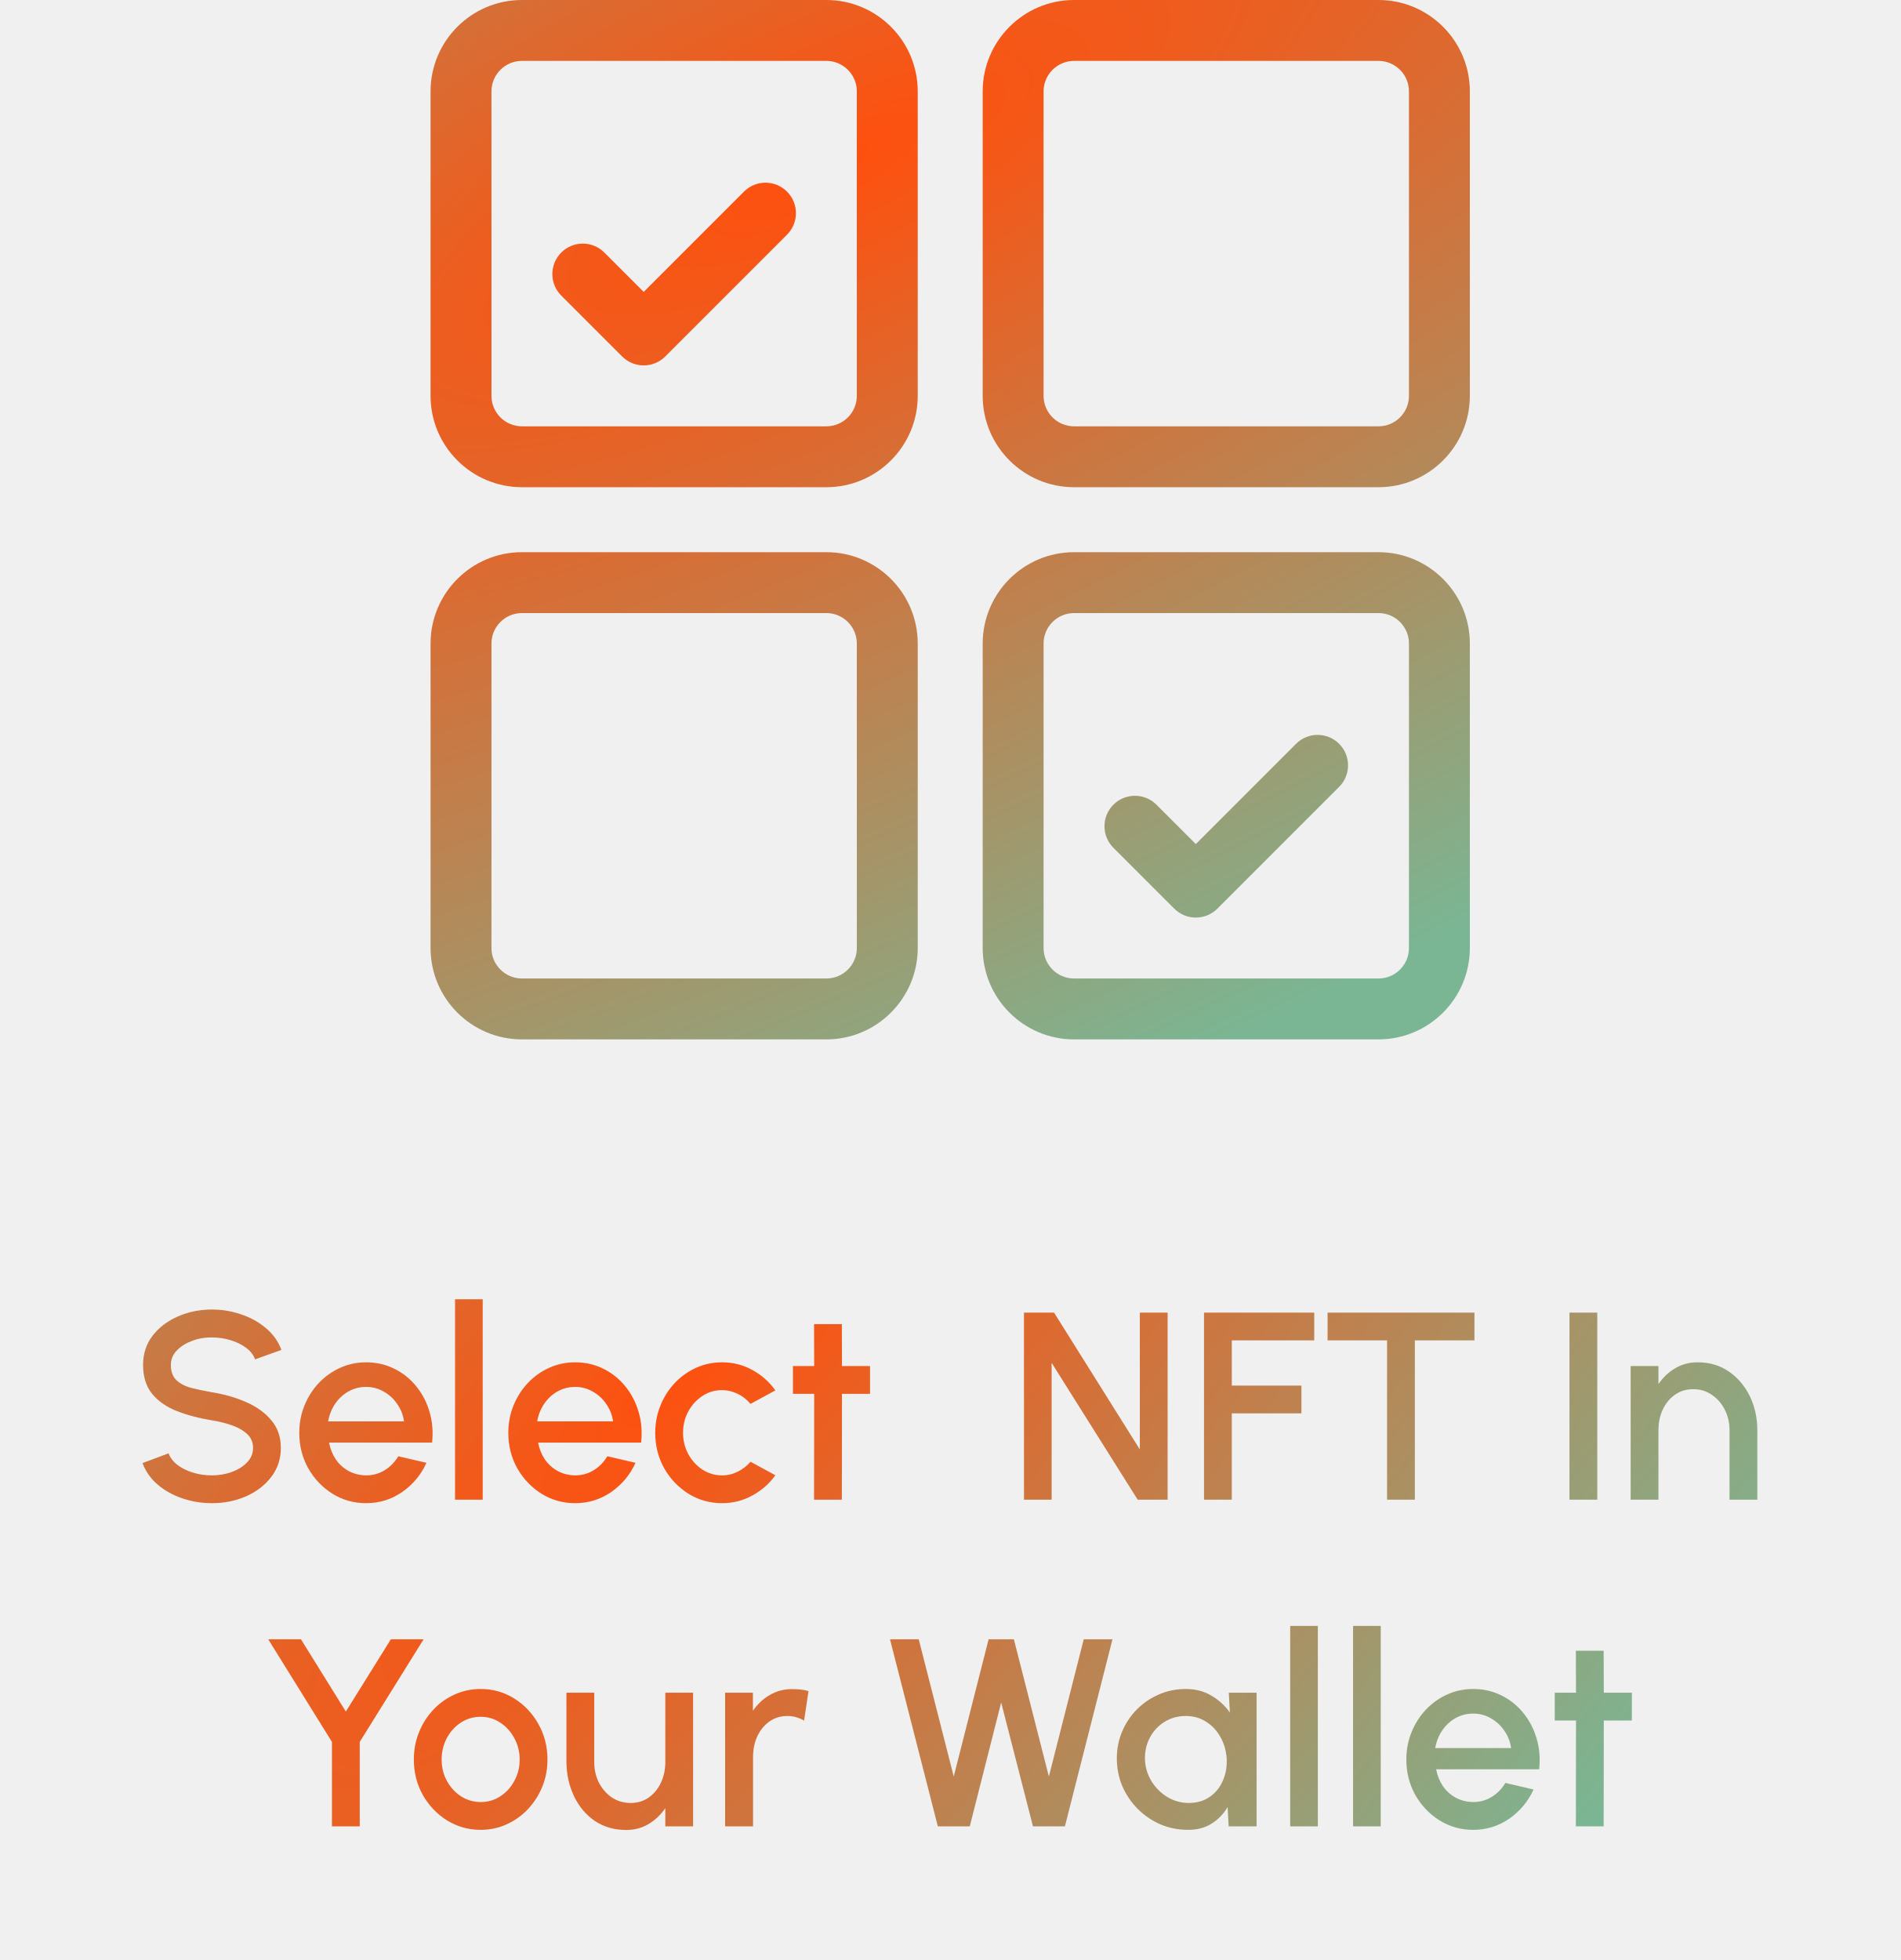
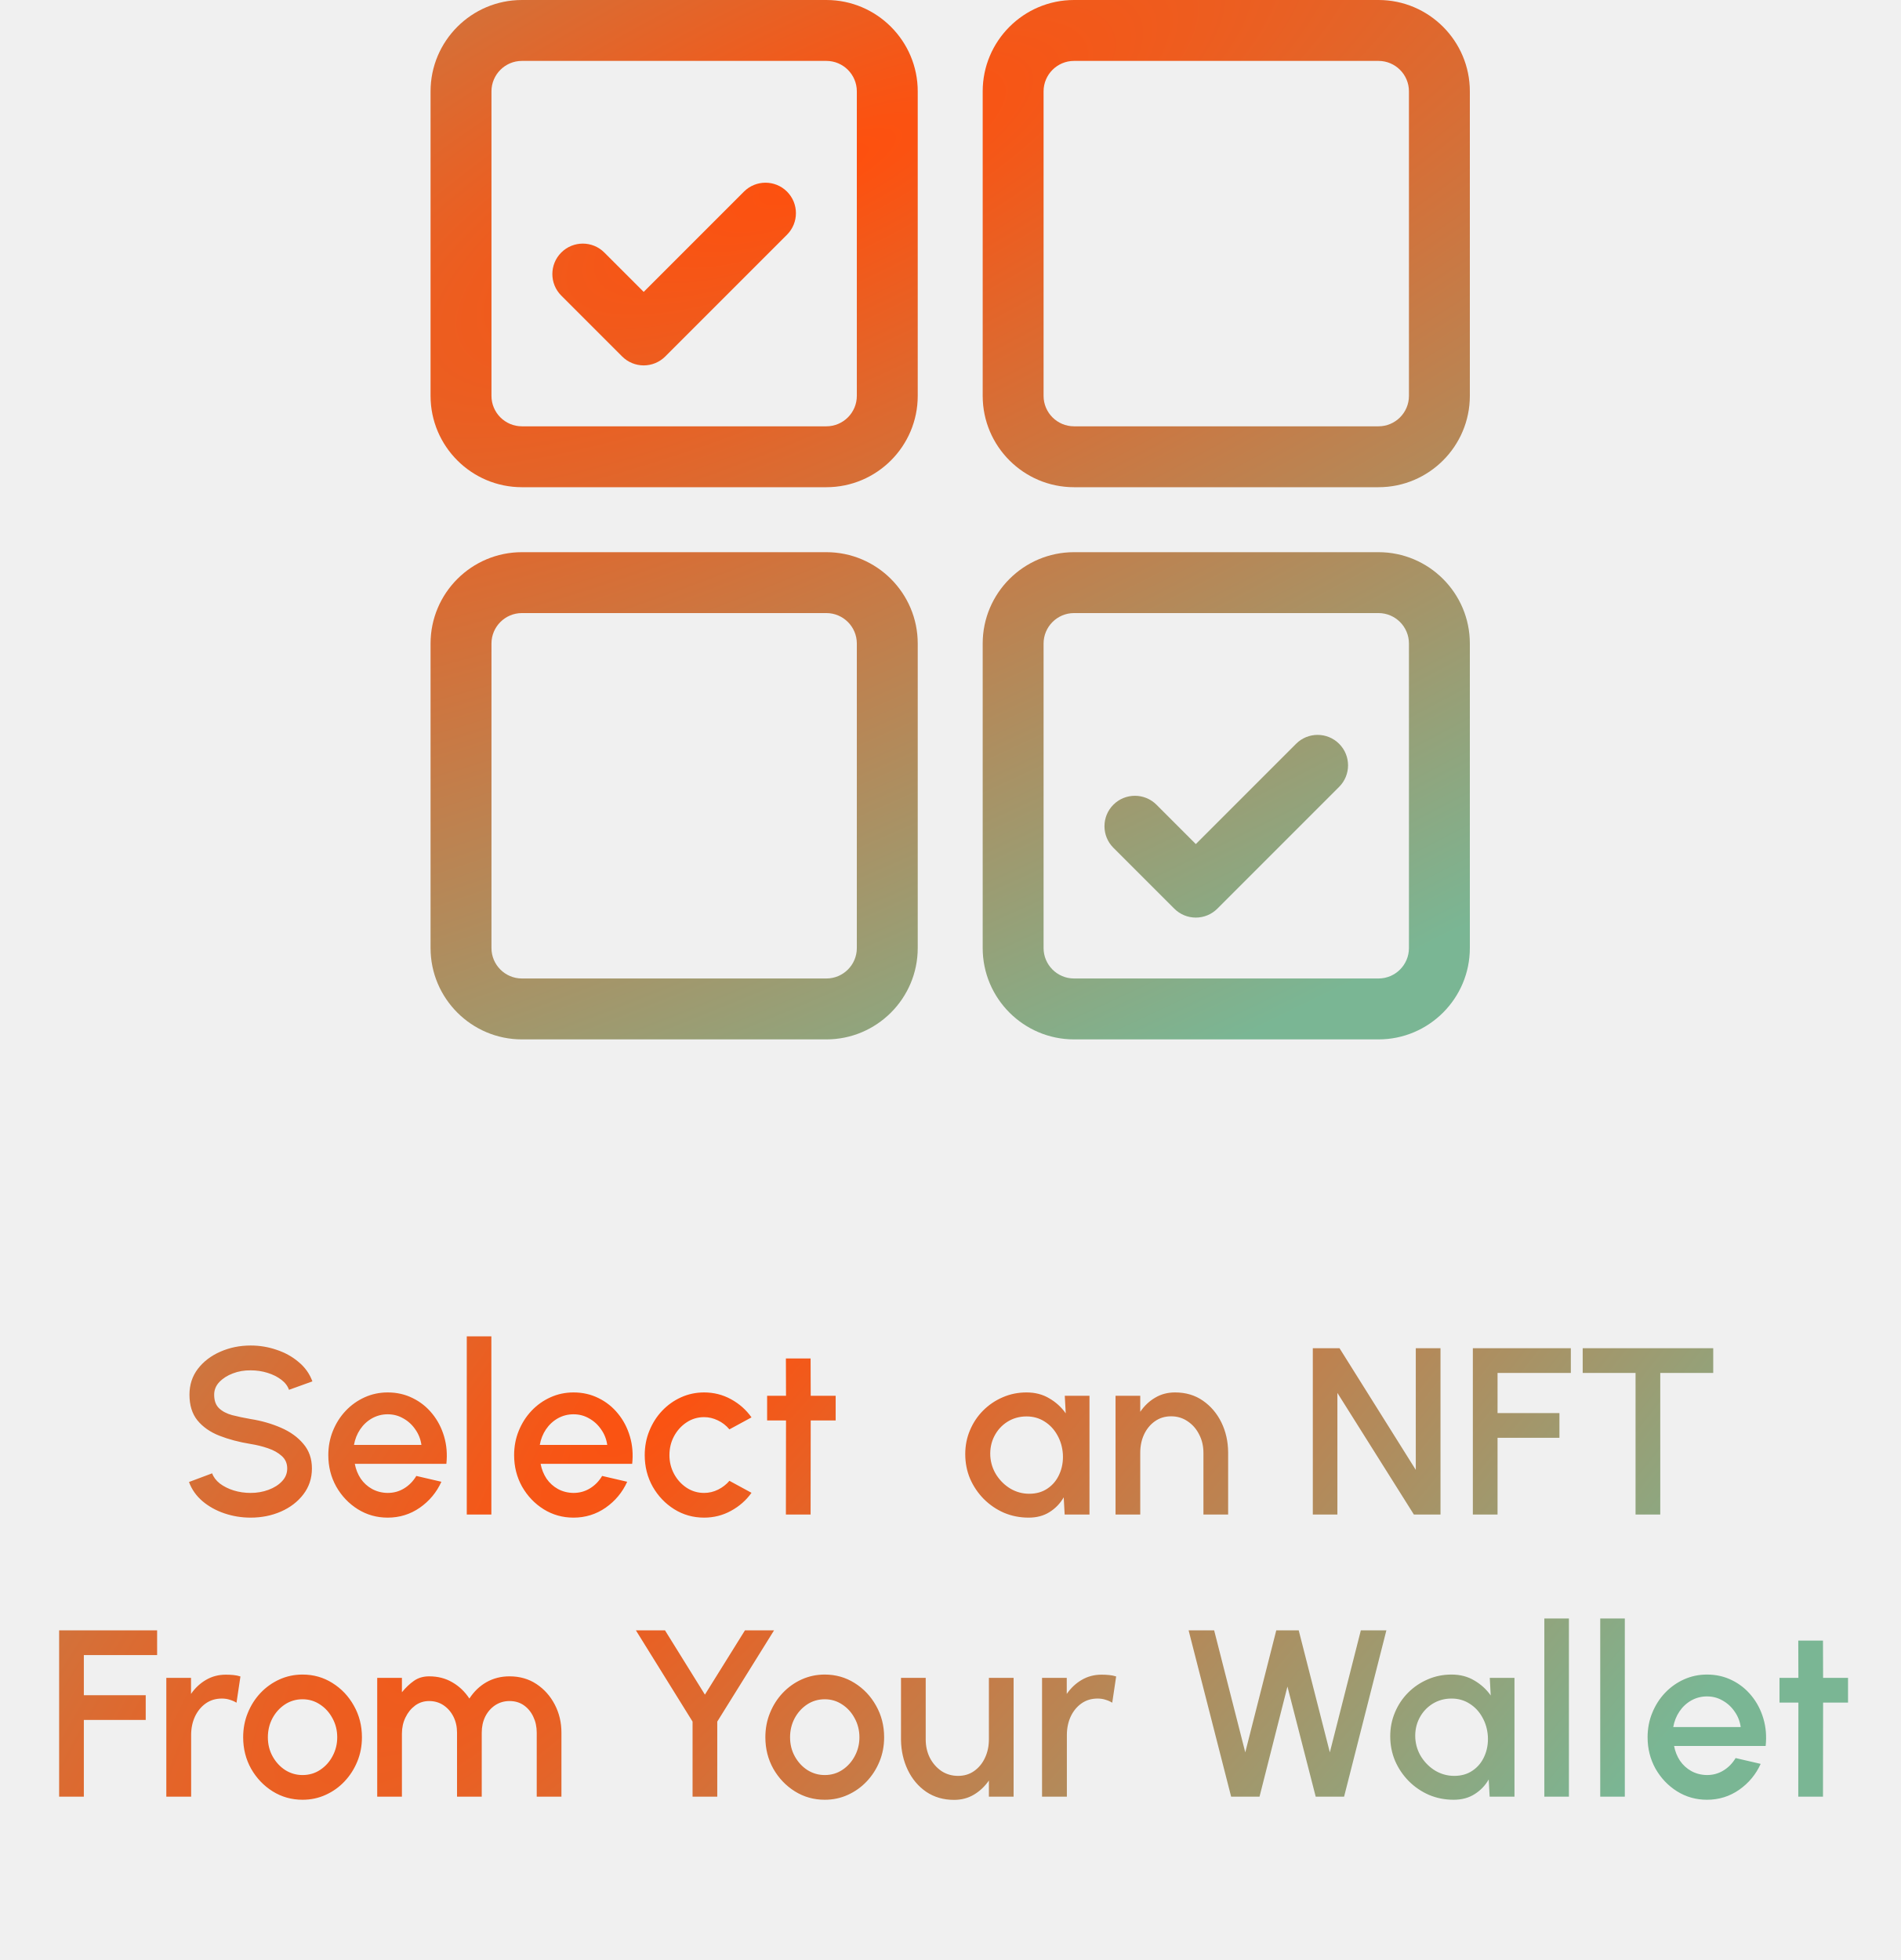
<svg xmlns="http://www.w3.org/2000/svg" width="128" height="132" viewBox="0 0 128 132" fill="none">
-   <path d="M14.272 101.234C13.582 101.234 12.919 101.126 12.283 100.91C11.647 100.694 11.092 100.385 10.618 99.983C10.144 99.575 9.805 99.092 9.601 98.534L11.356 97.877C11.458 98.165 11.653 98.423 11.941 98.651C12.235 98.873 12.583 99.047 12.985 99.173C13.393 99.299 13.822 99.362 14.272 99.362C14.752 99.362 15.202 99.284 15.622 99.128C16.048 98.972 16.39 98.756 16.648 98.48C16.912 98.204 17.044 97.88 17.044 97.508C17.044 97.124 16.906 96.809 16.63 96.563C16.36 96.317 16.012 96.122 15.586 95.978C15.166 95.834 14.728 95.726 14.272 95.654C13.39 95.51 12.598 95.3 11.896 95.024C11.2 94.748 10.648 94.361 10.24 93.863C9.838 93.365 9.637 92.717 9.637 91.919C9.637 91.169 9.85 90.515 10.276 89.957C10.708 89.399 11.275 88.967 11.977 88.661C12.685 88.349 13.45 88.193 14.272 88.193C14.95 88.193 15.604 88.301 16.234 88.517C16.87 88.727 17.428 89.036 17.908 89.444C18.394 89.846 18.742 90.335 18.952 90.911L17.179 91.55C17.077 91.256 16.882 91.001 16.594 90.785C16.306 90.563 15.958 90.389 15.55 90.263C15.148 90.137 14.722 90.074 14.272 90.074C13.792 90.068 13.342 90.146 12.922 90.308C12.508 90.464 12.169 90.68 11.905 90.956C11.641 91.232 11.509 91.553 11.509 91.919C11.509 92.369 11.632 92.711 11.878 92.945C12.124 93.179 12.454 93.353 12.868 93.467C13.288 93.575 13.756 93.674 14.272 93.764C15.1 93.896 15.865 94.115 16.567 94.421C17.275 94.727 17.842 95.135 18.268 95.645C18.7 96.149 18.916 96.77 18.916 97.508C18.916 98.252 18.7 98.906 18.268 99.47C17.842 100.028 17.275 100.463 16.567 100.775C15.865 101.081 15.1 101.234 14.272 101.234ZM24.657 101.234C23.829 101.234 23.073 101.021 22.389 100.595C21.711 100.169 21.168 99.599 20.76 98.885C20.358 98.165 20.157 97.37 20.157 96.5C20.157 95.84 20.274 95.225 20.508 94.655C20.742 94.079 21.063 93.575 21.471 93.143C21.885 92.705 22.365 92.363 22.911 92.117C23.457 91.871 24.039 91.748 24.657 91.748C25.347 91.748 25.98 91.892 26.556 92.18C27.132 92.462 27.624 92.855 28.032 93.359C28.44 93.857 28.74 94.433 28.932 95.087C29.124 95.735 29.181 96.425 29.103 97.157H22.164C22.242 97.571 22.392 97.946 22.614 98.282C22.842 98.612 23.13 98.873 23.478 99.065C23.832 99.257 24.225 99.356 24.657 99.362C25.113 99.362 25.527 99.248 25.899 99.02C26.277 98.792 26.586 98.477 26.826 98.075L28.725 98.516C28.365 99.314 27.822 99.968 27.096 100.478C26.37 100.982 25.557 101.234 24.657 101.234ZM22.101 95.726H27.213C27.153 95.294 27 94.904 26.754 94.556C26.514 94.202 26.211 93.923 25.845 93.719C25.485 93.509 25.089 93.404 24.657 93.404C24.231 93.404 23.835 93.506 23.469 93.71C23.109 93.914 22.809 94.193 22.569 94.547C22.335 94.895 22.179 95.288 22.101 95.726ZM30.649 101V87.5H32.512V101H30.649ZM38.737 101.234C37.909 101.234 37.153 101.021 36.469 100.595C35.791 100.169 35.248 99.599 34.84 98.885C34.438 98.165 34.237 97.37 34.237 96.5C34.237 95.84 34.354 95.225 34.588 94.655C34.822 94.079 35.143 93.575 35.551 93.143C35.965 92.705 36.445 92.363 36.991 92.117C37.537 91.871 38.119 91.748 38.737 91.748C39.427 91.748 40.06 91.892 40.636 92.18C41.212 92.462 41.704 92.855 42.112 93.359C42.52 93.857 42.82 94.433 43.012 95.087C43.204 95.735 43.261 96.425 43.183 97.157H36.244C36.322 97.571 36.472 97.946 36.694 98.282C36.922 98.612 37.21 98.873 37.558 99.065C37.912 99.257 38.305 99.356 38.737 99.362C39.193 99.362 39.607 99.248 39.979 99.02C40.357 98.792 40.666 98.477 40.906 98.075L42.805 98.516C42.445 99.314 41.902 99.968 41.176 100.478C40.45 100.982 39.637 101.234 38.737 101.234ZM36.181 95.726H41.293C41.233 95.294 41.08 94.904 40.834 94.556C40.594 94.202 40.291 93.923 39.925 93.719C39.565 93.509 39.169 93.404 38.737 93.404C38.311 93.404 37.915 93.506 37.549 93.71C37.189 93.914 36.889 94.193 36.649 94.547C36.415 94.895 36.259 95.288 36.181 95.726ZM50.55 98.444L52.224 99.353C51.816 99.923 51.297 100.379 50.667 100.721C50.044 101.063 49.365 101.234 48.633 101.234C47.806 101.234 47.05 101.021 46.365 100.595C45.688 100.169 45.145 99.599 44.736 98.885C44.334 98.165 44.133 97.37 44.133 96.5C44.133 95.84 44.251 95.225 44.484 94.655C44.718 94.079 45.039 93.575 45.447 93.143C45.861 92.705 46.342 92.363 46.888 92.117C47.434 91.871 48.016 91.748 48.633 91.748C49.365 91.748 50.044 91.919 50.667 92.261C51.297 92.603 51.816 93.062 52.224 93.638L50.55 94.547C50.298 94.247 50.005 94.019 49.669 93.863C49.333 93.701 48.987 93.62 48.633 93.62C48.142 93.62 47.694 93.755 47.292 94.025C46.897 94.289 46.581 94.64 46.347 95.078C46.12 95.51 46.005 95.984 46.005 96.5C46.005 97.01 46.123 97.484 46.356 97.922C46.59 98.354 46.906 98.702 47.301 98.966C47.703 99.23 48.148 99.362 48.633 99.362C49.005 99.362 49.359 99.278 49.696 99.11C50.032 98.942 50.316 98.72 50.55 98.444ZM58.601 93.872H56.711L56.702 101H54.83L54.839 93.872H53.408V92H54.839L54.83 89.174H56.702L56.711 92H58.601V93.872ZM68.969 101V88.4H70.994L76.772 97.616V88.4H78.644V101H76.628L70.832 91.784V101H68.969ZM81.095 101V88.4H88.52V90.272H82.967V93.314H87.656V95.186H82.967V101H81.095ZM99.31 88.4V90.272H95.296V101H93.424V90.272H89.419V88.4H99.31ZM105.711 101V88.4H107.583V101H105.711ZM118.363 96.284V101H116.491V96.32C116.491 95.81 116.383 95.348 116.167 94.934C115.957 94.514 115.666 94.181 115.294 93.935C114.928 93.683 114.511 93.557 114.043 93.557C113.575 93.557 113.164 93.683 112.81 93.935C112.462 94.181 112.189 94.514 111.991 94.934C111.799 95.348 111.703 95.81 111.703 96.32V101H109.831V92H111.703V93.215C112.015 92.759 112.393 92.402 112.837 92.144C113.281 91.88 113.782 91.748 114.34 91.748C115.15 91.748 115.852 91.955 116.446 92.369C117.046 92.783 117.514 93.332 117.85 94.016C118.186 94.7 118.357 95.456 118.363 96.284ZM26.327 110.4H28.532L24.23 117.312V123H22.358V117.312L18.065 110.4H20.27L23.294 115.269L26.327 110.4ZM32.374 123.234C31.546 123.234 30.79 123.021 30.106 122.595C29.428 122.169 28.885 121.599 28.477 120.885C28.075 120.165 27.874 119.37 27.874 118.5C27.874 117.84 27.991 117.225 28.225 116.655C28.459 116.079 28.78 115.575 29.188 115.143C29.602 114.705 30.082 114.363 30.628 114.117C31.174 113.871 31.756 113.748 32.374 113.748C33.202 113.748 33.955 113.961 34.633 114.387C35.317 114.813 35.86 115.386 36.262 116.106C36.67 116.826 36.874 117.624 36.874 118.5C36.874 119.154 36.757 119.766 36.523 120.336C36.289 120.906 35.965 121.41 35.551 121.848C35.143 122.28 34.666 122.619 34.12 122.865C33.58 123.111 32.998 123.234 32.374 123.234ZM32.374 121.362C32.872 121.362 33.319 121.23 33.715 120.966C34.111 120.702 34.423 120.354 34.651 119.922C34.885 119.484 35.002 119.01 35.002 118.5C35.002 117.978 34.882 117.498 34.642 117.06C34.408 116.622 34.093 116.274 33.697 116.016C33.301 115.752 32.86 115.62 32.374 115.62C31.882 115.62 31.435 115.752 31.033 116.016C30.637 116.28 30.322 116.631 30.088 117.069C29.86 117.507 29.746 117.984 29.746 118.5C29.746 119.034 29.866 119.517 30.106 119.949C30.346 120.381 30.664 120.726 31.06 120.984C31.462 121.236 31.9 121.362 32.374 121.362ZM38.152 118.698V114H40.024V118.662C40.024 119.172 40.129 119.637 40.339 120.057C40.555 120.471 40.846 120.804 41.212 121.056C41.584 121.302 42.007 121.425 42.481 121.425C42.943 121.425 43.348 121.302 43.696 121.056C44.05 120.804 44.323 120.471 44.515 120.057C44.713 119.637 44.812 119.172 44.812 118.662V114H46.684V123H44.812V121.776C44.5 122.226 44.122 122.583 43.678 122.847C43.234 123.111 42.733 123.243 42.175 123.243C41.371 123.243 40.666 123.039 40.06 122.631C39.46 122.217 38.995 121.665 38.665 120.975C38.335 120.285 38.164 119.526 38.152 118.698ZM54.158 115.881C54.002 115.785 53.831 115.71 53.645 115.656C53.465 115.596 53.267 115.566 53.051 115.566C52.584 115.566 52.175 115.689 51.828 115.935C51.48 116.181 51.206 116.514 51.008 116.934C50.816 117.354 50.721 117.819 50.721 118.329V123H48.84V114H50.712V115.215C51.023 114.765 51.401 114.411 51.846 114.153C52.295 113.889 52.797 113.757 53.349 113.757C53.553 113.757 53.745 113.766 53.925 113.784C54.111 113.802 54.288 113.838 54.456 113.892L54.158 115.881ZM63.167 123L59.945 110.4H61.88L64.238 119.643L66.587 110.4H68.288L70.646 119.643L72.995 110.4H74.93L71.726 123H69.575L67.433 114.657L65.318 123H63.167ZM82.765 114H84.637V123H82.756L82.684 121.695C82.42 122.157 82.063 122.529 81.613 122.811C81.169 123.093 80.641 123.234 80.029 123.234C79.363 123.234 78.739 123.111 78.157 122.865C77.581 122.613 77.071 122.265 76.627 121.821C76.189 121.377 75.844 120.867 75.592 120.291C75.346 119.709 75.223 119.085 75.223 118.419C75.223 117.777 75.343 117.174 75.583 116.61C75.823 116.04 76.156 115.542 76.582 115.116C77.008 114.69 77.5 114.357 78.058 114.117C78.622 113.871 79.225 113.748 79.867 113.748C80.521 113.748 81.097 113.898 81.595 114.198C82.099 114.492 82.513 114.87 82.837 115.332L82.765 114ZM80.074 121.425C80.614 121.425 81.079 121.29 81.469 121.02C81.865 120.75 82.162 120.387 82.36 119.931C82.564 119.475 82.651 118.971 82.621 118.419C82.585 117.891 82.444 117.411 82.198 116.979C81.958 116.547 81.637 116.205 81.235 115.953C80.833 115.695 80.377 115.566 79.867 115.566C79.333 115.566 78.85 115.701 78.418 115.971C77.992 116.241 77.662 116.604 77.428 117.06C77.194 117.516 77.092 118.023 77.122 118.581C77.158 119.103 77.314 119.58 77.59 120.012C77.872 120.444 78.229 120.789 78.661 121.047C79.099 121.299 79.57 121.425 80.074 121.425ZM86.899 123V109.5H88.762V123H86.899ZM91.135 123V109.5H92.998V123H91.135ZM99.223 123.234C98.395 123.234 97.639 123.021 96.955 122.595C96.277 122.169 95.734 121.599 95.326 120.885C94.924 120.165 94.723 119.37 94.723 118.5C94.723 117.84 94.84 117.225 95.074 116.655C95.308 116.079 95.629 115.575 96.037 115.143C96.451 114.705 96.931 114.363 97.477 114.117C98.023 113.871 98.605 113.748 99.223 113.748C99.913 113.748 100.546 113.892 101.122 114.18C101.698 114.462 102.19 114.855 102.598 115.359C103.006 115.857 103.306 116.433 103.498 117.087C103.69 117.735 103.747 118.425 103.669 119.157H96.73C96.808 119.571 96.958 119.946 97.18 120.282C97.408 120.612 97.696 120.873 98.044 121.065C98.398 121.257 98.791 121.356 99.223 121.362C99.679 121.362 100.093 121.248 100.465 121.02C100.843 120.792 101.152 120.477 101.392 120.075L103.291 120.516C102.931 121.314 102.388 121.968 101.662 122.478C100.936 122.982 100.123 123.234 99.223 123.234ZM96.667 117.726H101.779C101.719 117.294 101.566 116.904 101.32 116.556C101.08 116.202 100.777 115.923 100.411 115.719C100.051 115.509 99.655 115.404 99.223 115.404C98.797 115.404 98.401 115.506 98.035 115.71C97.675 115.914 97.375 116.193 97.135 116.547C96.901 116.895 96.745 117.288 96.667 117.726ZM109.912 115.872H108.022L108.013 123H106.141L106.15 115.872H104.719V114H106.15L106.141 111.174H108.013L108.022 114H109.912V115.872Z" fill="url(#paint0_radial_27_926)" />
-   <g clip-path="url(#clip0_27_926)">
-     <path d="M55.66 37.188H35.153C31.76 37.188 29 39.947 29 43.34V63.848C29 67.24 31.76 70 35.153 70H55.66C59.053 70 61.813 67.24 61.813 63.848V43.34C61.813 39.947 59.053 37.188 55.66 37.188ZM57.711 63.848C57.711 64.978 56.791 65.898 55.66 65.898H35.153C34.022 65.898 33.102 64.978 33.102 63.848V43.34C33.102 42.209 34.022 41.289 35.153 41.289H55.66C56.791 41.289 57.711 42.209 57.711 43.34V63.848ZM50.108 12.905L43.356 19.658L40.704 17.007C39.903 16.206 38.605 16.206 37.804 17.007C37.003 17.808 37.003 19.106 37.804 19.907L41.905 24.009C42.29 24.393 42.812 24.609 43.356 24.609C43.9 24.609 44.421 24.393 44.806 24.009L53.009 15.806C53.809 15.005 53.809 13.706 53.009 12.905C52.208 12.104 50.909 12.104 50.108 12.905ZM92.848 37.188H72.34C68.948 37.188 66.188 39.947 66.188 43.34V63.848C66.188 67.24 68.948 70 72.34 70H92.848C96.24 70 99 67.24 99 63.848V43.34C99 39.947 96.24 37.188 92.848 37.188ZM94.899 63.848C94.899 64.978 93.979 65.898 92.848 65.898H72.34C71.209 65.898 70.289 64.978 70.289 63.848V43.34C70.289 42.209 71.209 41.289 72.34 41.289H92.848C93.979 41.289 94.899 42.209 94.899 43.34V63.848ZM87.296 50.093L80.543 56.846L77.892 54.194C77.091 53.394 75.792 53.394 74.991 54.194C74.191 54.995 74.191 56.294 74.991 57.095L79.093 61.196C79.478 61.581 79.999 61.797 80.543 61.797C81.087 61.797 81.609 61.581 81.993 61.196L90.196 52.993C90.997 52.192 90.997 50.894 90.196 50.093C89.395 49.292 88.097 49.292 87.296 50.093V50.093ZM92.848 0H72.34C68.948 0 66.188 2.76 66.188 6.152V26.66C66.188 30.053 68.948 32.812 72.34 32.812H92.848C96.24 32.812 99 30.053 99 26.66V6.152C99 2.76 96.24 0 92.848 0ZM94.899 26.66C94.899 27.791 93.979 28.711 92.848 28.711H72.34C71.209 28.711 70.289 27.791 70.289 26.66V6.152C70.289 5.022 71.209 4.102 72.34 4.102H92.848C93.979 4.102 94.899 5.022 94.899 6.152V26.66ZM55.66 0H35.153C31.76 0 29 2.76 29 6.152V26.66C29 30.053 31.76 32.812 35.153 32.812H55.66C59.053 32.812 61.813 30.053 61.813 26.66V6.152C61.813 2.76 59.053 0 55.66 0ZM57.711 26.66C57.711 27.791 56.791 28.711 55.66 28.711H35.153C34.022 28.711 33.102 27.791 33.102 26.66V6.152C33.102 5.022 34.022 4.102 35.153 4.102H55.66C56.791 4.102 57.711 5.022 57.711 6.152V26.66Z" fill="url(#paint1_radial_27_926)" />
+   <path d="M16.881 102.208C16.268 102.208 15.679 102.112 15.113 101.92C14.548 101.728 14.055 101.453 13.633 101.096C13.212 100.733 12.911 100.304 12.729 99.808L14.289 99.224C14.38 99.48 14.553 99.709 14.809 99.912C15.071 100.109 15.38 100.264 15.737 100.376C16.1 100.488 16.481 100.544 16.881 100.544C17.308 100.544 17.708 100.475 18.081 100.336C18.46 100.197 18.764 100.005 18.993 99.76C19.228 99.515 19.345 99.227 19.345 98.896C19.345 98.555 19.223 98.275 18.977 98.056C18.737 97.837 18.428 97.664 18.049 97.536C17.676 97.408 17.287 97.312 16.881 97.248C16.097 97.12 15.393 96.933 14.769 96.688C14.151 96.443 13.66 96.099 13.297 95.656C12.94 95.213 12.761 94.637 12.761 93.928C12.761 93.261 12.951 92.68 13.329 92.184C13.713 91.688 14.217 91.304 14.841 91.032C15.471 90.755 16.151 90.616 16.881 90.616C17.484 90.616 18.065 90.712 18.625 90.904C19.191 91.091 19.687 91.365 20.113 91.728C20.545 92.085 20.855 92.52 21.041 93.032L19.465 93.6C19.375 93.339 19.201 93.112 18.945 92.92C18.689 92.723 18.38 92.568 18.017 92.456C17.66 92.344 17.281 92.288 16.881 92.288C16.455 92.283 16.055 92.352 15.681 92.496C15.313 92.635 15.012 92.827 14.777 93.072C14.543 93.317 14.425 93.603 14.425 93.928C14.425 94.328 14.535 94.632 14.753 94.84C14.972 95.048 15.265 95.203 15.633 95.304C16.007 95.4 16.423 95.488 16.881 95.568C17.617 95.685 18.297 95.88 18.921 96.152C19.551 96.424 20.055 96.787 20.433 97.24C20.817 97.688 21.009 98.24 21.009 98.896C21.009 99.557 20.817 100.139 20.433 100.64C20.055 101.136 19.551 101.523 18.921 101.8C18.297 102.072 17.617 102.208 16.881 102.208ZM26.113 102.208C25.377 102.208 24.705 102.019 24.097 101.64C23.494 101.261 23.011 100.755 22.649 100.12C22.291 99.48 22.113 98.773 22.113 98C22.113 97.413 22.217 96.867 22.425 96.36C22.633 95.848 22.918 95.4 23.281 95.016C23.649 94.627 24.075 94.323 24.561 94.104C25.046 93.885 25.563 93.776 26.113 93.776C26.726 93.776 27.289 93.904 27.801 94.16C28.313 94.411 28.75 94.76 29.113 95.208C29.475 95.651 29.742 96.163 29.913 96.744C30.083 97.32 30.134 97.933 30.065 98.584H23.897C23.966 98.952 24.099 99.285 24.297 99.584C24.499 99.877 24.755 100.109 25.065 100.28C25.379 100.451 25.729 100.539 26.113 100.544C26.518 100.544 26.886 100.443 27.217 100.24C27.553 100.037 27.827 99.757 28.041 99.4L29.729 99.792C29.409 100.501 28.926 101.083 28.281 101.536C27.635 101.984 26.913 102.208 26.113 102.208ZM23.841 97.312H28.385C28.331 96.928 28.195 96.581 27.977 96.272C27.763 95.957 27.494 95.709 27.169 95.528C26.849 95.341 26.497 95.248 26.113 95.248C25.734 95.248 25.382 95.339 25.057 95.52C24.737 95.701 24.47 95.949 24.257 96.264C24.049 96.573 23.91 96.923 23.841 97.312ZM31.439 102V90H33.095V102H31.439ZM38.628 102.208C37.892 102.208 37.22 102.019 36.612 101.64C36.01 101.261 35.527 100.755 35.164 100.12C34.807 99.48 34.628 98.773 34.628 98C34.628 97.413 34.732 96.867 34.94 96.36C35.148 95.848 35.434 95.4 35.796 95.016C36.164 94.627 36.591 94.323 37.076 94.104C37.562 93.885 38.079 93.776 38.628 93.776C39.242 93.776 39.804 93.904 40.316 94.16C40.828 94.411 41.266 94.76 41.628 95.208C41.991 95.651 42.258 96.163 42.428 96.744C42.599 97.32 42.65 97.933 42.58 98.584H36.412C36.481 98.952 36.615 99.285 36.812 99.584C37.015 99.877 37.271 100.109 37.58 100.28C37.895 100.451 38.244 100.539 38.628 100.544C39.033 100.544 39.401 100.443 39.732 100.24C40.068 100.037 40.343 99.757 40.556 99.4L42.244 99.792C41.924 100.501 41.441 101.083 40.796 101.536C40.151 101.984 39.428 102.208 38.628 102.208ZM36.356 97.312H40.9C40.847 96.928 40.711 96.581 40.492 96.272C40.279 95.957 40.01 95.709 39.684 95.528C39.364 95.341 39.012 95.248 38.628 95.248C38.249 95.248 37.898 95.339 37.572 95.52C37.252 95.701 36.986 95.949 36.772 96.264C36.564 96.573 36.425 96.923 36.356 97.312ZM49.129 99.728L50.617 100.536C50.254 101.043 49.793 101.448 49.233 101.752C48.678 102.056 48.076 102.208 47.425 102.208C46.689 102.208 46.017 102.019 45.409 101.64C44.806 101.261 44.324 100.755 43.961 100.12C43.604 99.48 43.425 98.773 43.425 98C43.425 97.413 43.529 96.867 43.737 96.36C43.945 95.848 44.23 95.4 44.593 95.016C44.961 94.627 45.388 94.323 45.873 94.104C46.358 93.885 46.876 93.776 47.425 93.776C48.076 93.776 48.678 93.928 49.233 94.232C49.793 94.536 50.254 94.944 50.617 95.456L49.129 96.264C48.905 95.997 48.644 95.795 48.345 95.656C48.046 95.512 47.74 95.44 47.425 95.44C46.988 95.44 46.59 95.56 46.233 95.8C45.881 96.035 45.601 96.347 45.393 96.736C45.19 97.12 45.089 97.541 45.089 98C45.089 98.453 45.193 98.875 45.401 99.264C45.609 99.648 45.889 99.957 46.241 100.192C46.598 100.427 46.993 100.544 47.425 100.544C47.756 100.544 48.07 100.469 48.369 100.32C48.668 100.171 48.921 99.973 49.129 99.728ZM56.285 95.664H54.605L54.597 102H52.933L52.941 95.664H51.669V94H52.941L52.933 91.488H54.597L54.605 94H56.285V95.664ZM71.717 94H73.381V102H71.709L71.645 100.84C71.41 101.251 71.093 101.581 70.693 101.832C70.298 102.083 69.829 102.208 69.285 102.208C68.693 102.208 68.138 102.099 67.621 101.88C67.109 101.656 66.656 101.347 66.261 100.952C65.872 100.557 65.565 100.104 65.341 99.592C65.122 99.075 65.013 98.52 65.013 97.928C65.013 97.357 65.12 96.821 65.333 96.32C65.546 95.813 65.842 95.371 66.221 94.992C66.6 94.613 67.037 94.317 67.533 94.104C68.034 93.885 68.57 93.776 69.141 93.776C69.722 93.776 70.234 93.909 70.677 94.176C71.125 94.437 71.493 94.773 71.781 95.184L71.717 94ZM69.325 100.6C69.805 100.6 70.218 100.48 70.565 100.24C70.917 100 71.181 99.677 71.357 99.272C71.538 98.867 71.616 98.419 71.589 97.928C71.557 97.459 71.432 97.032 71.213 96.648C71 96.264 70.714 95.96 70.357 95.736C70 95.507 69.594 95.392 69.141 95.392C68.666 95.392 68.237 95.512 67.853 95.752C67.474 95.992 67.181 96.315 66.973 96.72C66.765 97.125 66.674 97.576 66.701 98.072C66.733 98.536 66.872 98.96 67.117 99.344C67.368 99.728 67.685 100.035 68.069 100.264C68.458 100.488 68.877 100.6 69.325 100.6ZM82.72 97.808V102H81.056V97.84C81.056 97.387 80.96 96.976 80.768 96.608C80.581 96.235 80.322 95.939 79.992 95.72C79.666 95.496 79.296 95.384 78.88 95.384C78.464 95.384 78.098 95.496 77.784 95.72C77.474 95.939 77.232 96.235 77.056 96.608C76.885 96.976 76.8 97.387 76.8 97.84V102H75.136V94H76.8V95.08C77.077 94.675 77.413 94.357 77.808 94.128C78.202 93.893 78.648 93.776 79.144 93.776C79.864 93.776 80.488 93.96 81.016 94.328C81.549 94.696 81.965 95.184 82.264 95.792C82.562 96.4 82.714 97.072 82.72 97.808ZM88.423 102V90.8H90.223L95.359 98.992V90.8H97.023V102H95.231L90.079 93.808V102H88.423ZM99.202 102V90.8H105.802V92.464H100.866V95.168H105.034V96.832H100.866V102H99.202ZM115.393 90.8V92.464H111.825V102H110.161V92.464H106.601V90.8H115.393ZM3.983 121V109.8H10.583V111.464H5.647V114.168H9.815V115.832H5.647V121H3.983ZM15.93 114.672C15.791 114.587 15.639 114.52 15.474 114.472C15.314 114.419 15.138 114.392 14.946 114.392C14.53 114.392 14.167 114.501 13.858 114.72C13.549 114.939 13.306 115.235 13.13 115.608C12.959 115.981 12.874 116.395 12.874 116.848V121H11.202V113H12.866V114.08C13.143 113.68 13.479 113.365 13.874 113.136C14.274 112.901 14.719 112.784 15.21 112.784C15.391 112.784 15.562 112.792 15.722 112.808C15.887 112.824 16.045 112.856 16.194 112.904L15.93 114.672ZM20.378 121.208C19.642 121.208 18.97 121.019 18.362 120.64C17.759 120.261 17.277 119.755 16.914 119.12C16.557 118.48 16.378 117.773 16.378 117C16.378 116.413 16.482 115.867 16.69 115.36C16.898 114.848 17.183 114.4 17.546 114.016C17.914 113.627 18.341 113.323 18.826 113.104C19.311 112.885 19.829 112.776 20.378 112.776C21.114 112.776 21.784 112.965 22.386 113.344C22.994 113.723 23.477 114.232 23.834 114.872C24.197 115.512 24.378 116.221 24.378 117C24.378 117.581 24.274 118.125 24.066 118.632C23.858 119.139 23.57 119.587 23.202 119.976C22.84 120.36 22.416 120.661 21.93 120.88C21.45 121.099 20.933 121.208 20.378 121.208ZM20.378 119.544C20.821 119.544 21.218 119.427 21.57 119.192C21.922 118.957 22.2 118.648 22.402 118.264C22.61 117.875 22.714 117.453 22.714 117C22.714 116.536 22.608 116.109 22.394 115.72C22.186 115.331 21.906 115.021 21.554 114.792C21.202 114.557 20.81 114.44 20.378 114.44C19.941 114.44 19.544 114.557 19.186 114.792C18.834 115.027 18.554 115.339 18.346 115.728C18.143 116.117 18.042 116.541 18.042 117C18.042 117.475 18.149 117.904 18.362 118.288C18.576 118.672 18.858 118.979 19.21 119.208C19.567 119.432 19.957 119.544 20.378 119.544ZM25.407 121V113H27.071V113.968C27.327 113.653 27.596 113.397 27.879 113.2C28.167 112.997 28.508 112.896 28.903 112.896C29.489 112.896 30.009 113.029 30.463 113.296C30.921 113.557 31.305 113.923 31.615 114.392C31.924 113.917 32.308 113.549 32.767 113.288C33.231 113.027 33.748 112.896 34.319 112.896C35.007 112.896 35.612 113.069 36.135 113.416C36.657 113.763 37.068 114.224 37.367 114.8C37.665 115.371 37.815 116 37.815 116.688V121H36.151V116.688C36.151 116.293 36.073 115.936 35.919 115.616C35.769 115.296 35.559 115.04 35.287 114.848C35.015 114.656 34.692 114.56 34.319 114.56C33.956 114.56 33.631 114.656 33.343 114.848C33.06 115.04 32.839 115.296 32.679 115.616C32.524 115.936 32.447 116.293 32.447 116.688V121H30.783V116.688C30.783 116.293 30.703 115.936 30.543 115.616C30.383 115.296 30.161 115.04 29.879 114.848C29.596 114.656 29.271 114.56 28.903 114.56C28.551 114.56 28.236 114.661 27.959 114.864C27.687 115.067 27.471 115.333 27.311 115.664C27.151 115.995 27.071 116.357 27.071 116.752V121H25.407ZM50.175 109.8H52.135L48.311 115.944V121H46.647V115.944L42.831 109.8H44.791L47.479 114.128L50.175 109.8ZM55.55 121.208C54.814 121.208 54.142 121.019 53.534 120.64C52.931 120.261 52.449 119.755 52.086 119.12C51.729 118.48 51.55 117.773 51.55 117C51.55 116.413 51.654 115.867 51.862 115.36C52.07 114.848 52.355 114.4 52.718 114.016C53.086 113.627 53.513 113.323 53.998 113.104C54.483 112.885 55.001 112.776 55.55 112.776C56.286 112.776 56.955 112.965 57.558 113.344C58.166 113.723 58.649 114.232 59.006 114.872C59.369 115.512 59.55 116.221 59.55 117C59.55 117.581 59.446 118.125 59.238 118.632C59.03 119.139 58.742 119.587 58.374 119.976C58.011 120.36 57.587 120.661 57.102 120.88C56.622 121.099 56.105 121.208 55.55 121.208ZM55.55 119.544C55.993 119.544 56.39 119.427 56.742 119.192C57.094 118.957 57.371 118.648 57.574 118.264C57.782 117.875 57.886 117.453 57.886 117C57.886 116.536 57.779 116.109 57.566 115.72C57.358 115.331 57.078 115.021 56.726 114.792C56.374 114.557 55.982 114.44 55.55 114.44C55.113 114.44 54.715 114.557 54.358 114.792C54.006 115.027 53.726 115.339 53.518 115.728C53.315 116.117 53.214 116.541 53.214 117C53.214 117.475 53.321 117.904 53.534 118.288C53.747 118.672 54.03 118.979 54.382 119.208C54.739 119.432 55.129 119.544 55.55 119.544ZM60.686 117.176V113H62.35V117.144C62.35 117.597 62.444 118.011 62.63 118.384C62.822 118.752 63.081 119.048 63.406 119.272C63.737 119.491 64.113 119.6 64.534 119.6C64.945 119.6 65.305 119.491 65.614 119.272C65.929 119.048 66.172 118.752 66.342 118.384C66.518 118.011 66.606 117.597 66.606 117.144V113H68.27V121H66.606V119.912C66.329 120.312 65.993 120.629 65.598 120.864C65.204 121.099 64.758 121.216 64.262 121.216C63.548 121.216 62.921 121.035 62.382 120.672C61.849 120.304 61.436 119.813 61.142 119.2C60.849 118.587 60.697 117.912 60.686 117.176ZM74.914 114.672C74.776 114.587 74.624 114.52 74.458 114.472C74.298 114.419 74.122 114.392 73.93 114.392C73.514 114.392 73.152 114.501 72.842 114.72C72.533 114.939 72.29 115.235 72.114 115.608C71.944 115.981 71.858 116.395 71.858 116.848V121H70.186V113H71.85V114.08C72.128 113.68 72.464 113.365 72.858 113.136C73.258 112.901 73.704 112.784 74.194 112.784C74.376 112.784 74.546 112.792 74.706 112.808C74.872 112.824 75.029 112.856 75.178 112.904L74.914 114.672ZM82.922 121L80.058 109.8H81.778L83.874 118.016L85.962 109.8H87.474L89.57 118.016L91.658 109.8H93.378L90.53 121H88.618L86.714 113.584L84.834 121H82.922ZM100.342 113H102.006V121H100.334L100.27 119.84C100.035 120.251 99.718 120.581 99.318 120.832C98.923 121.083 98.454 121.208 97.91 121.208C97.318 121.208 96.763 121.099 96.246 120.88C95.734 120.656 95.281 120.347 94.886 119.952C94.497 119.557 94.19 119.104 93.966 118.592C93.747 118.075 93.638 117.52 93.638 116.928C93.638 116.357 93.745 115.821 93.958 115.32C94.171 114.813 94.467 114.371 94.846 113.992C95.225 113.613 95.662 113.317 96.158 113.104C96.659 112.885 97.195 112.776 97.766 112.776C98.347 112.776 98.859 112.909 99.302 113.176C99.75 113.437 100.118 113.773 100.406 114.184L100.342 113ZM97.95 119.6C98.43 119.6 98.843 119.48 99.19 119.24C99.542 119 99.806 118.677 99.982 118.272C100.163 117.867 100.241 117.419 100.214 116.928C100.182 116.459 100.057 116.032 99.838 115.648C99.625 115.264 99.339 114.96 98.982 114.736C98.625 114.507 98.219 114.392 97.766 114.392C97.291 114.392 96.862 114.512 96.478 114.752C96.099 114.992 95.806 115.315 95.598 115.72C95.39 116.125 95.299 116.576 95.326 117.072C95.358 117.536 95.497 117.96 95.742 118.344C95.993 118.728 96.31 119.035 96.694 119.264C97.083 119.488 97.502 119.6 97.95 119.6ZM104.017 121V109H105.673V121H104.017ZM107.782 121V109H109.438V121H107.782ZM114.972 121.208C114.236 121.208 113.564 121.019 112.956 120.64C112.353 120.261 111.871 119.755 111.508 119.12C111.151 118.48 110.972 117.773 110.972 117C110.972 116.413 111.076 115.867 111.284 115.36C111.492 114.848 111.777 114.4 112.14 114.016C112.508 113.627 112.935 113.323 113.42 113.104C113.905 112.885 114.423 112.776 114.972 112.776C115.585 112.776 116.148 112.904 116.66 113.16C117.172 113.411 117.609 113.76 117.972 114.208C118.335 114.651 118.601 115.163 118.772 115.744C118.943 116.32 118.993 116.933 118.924 117.584H112.756C112.825 117.952 112.959 118.285 113.156 118.584C113.359 118.877 113.615 119.109 113.924 119.28C114.239 119.451 114.588 119.539 114.972 119.544C115.377 119.544 115.745 119.443 116.076 119.24C116.412 119.037 116.687 118.757 116.9 118.4L118.588 118.792C118.268 119.501 117.785 120.083 117.14 120.536C116.495 120.984 115.772 121.208 114.972 121.208ZM112.7 116.312H117.244C117.191 115.928 117.055 115.581 116.836 115.272C116.623 114.957 116.353 114.709 116.028 114.528C115.708 114.341 115.356 114.248 114.972 114.248C114.593 114.248 114.241 114.339 113.916 114.52C113.596 114.701 113.329 114.949 113.116 115.264C112.908 115.573 112.769 115.923 112.7 116.312ZM124.473 114.664H122.793L122.785 121H121.121L121.129 114.664H119.857V113H121.129L121.121 110.488H122.785L122.793 113H124.473V114.664Z" fill="url(#paint0_radial_10_59)" />
+   <g clip-path="url(#clip0_10_59)">
+     <path d="M55.66 37.188H35.153C31.76 37.188 29 39.947 29 43.34V63.848C29 67.24 31.76 70 35.153 70H55.66C59.053 70 61.813 67.24 61.813 63.848V43.34C61.813 39.947 59.053 37.188 55.66 37.188ZM57.711 63.848C57.711 64.978 56.791 65.898 55.66 65.898H35.153C34.022 65.898 33.102 64.978 33.102 63.848V43.34C33.102 42.209 34.022 41.289 35.153 41.289H55.66C56.791 41.289 57.711 42.209 57.711 43.34V63.848ZM50.108 12.905L43.356 19.658L40.704 17.007C39.903 16.206 38.605 16.206 37.804 17.007C37.003 17.808 37.003 19.106 37.804 19.907L41.905 24.009C42.29 24.393 42.812 24.609 43.356 24.609C43.9 24.609 44.421 24.393 44.806 24.009L53.009 15.806C53.809 15.005 53.809 13.706 53.009 12.905C52.208 12.104 50.909 12.104 50.108 12.905ZM92.848 37.188H72.34C68.948 37.188 66.188 39.947 66.188 43.34V63.848C66.188 67.24 68.948 70 72.34 70H92.848C96.24 70 99 67.24 99 63.848V43.34C99 39.947 96.24 37.188 92.848 37.188ZM94.898 63.848C94.898 64.978 93.979 65.898 92.848 65.898H72.34C71.209 65.898 70.289 64.978 70.289 63.848V43.34C70.289 42.209 71.209 41.289 72.34 41.289H92.848C93.979 41.289 94.898 42.209 94.898 43.34V63.848ZM87.296 50.093L80.543 56.846L77.892 54.194C77.091 53.394 75.792 53.394 74.991 54.194C74.19 54.995 74.19 56.294 74.991 57.095L79.093 61.196C79.478 61.581 79.999 61.797 80.543 61.797C81.087 61.797 81.609 61.581 81.993 61.196L90.196 52.993C90.997 52.192 90.997 50.894 90.196 50.093C89.395 49.292 88.097 49.292 87.296 50.093ZM92.848 0H72.34C68.948 0 66.188 2.76 66.188 6.152V26.66C66.188 30.053 68.948 32.812 72.34 32.812H92.848C96.24 32.812 99 30.053 99 26.66V6.152C99 2.76 96.24 0 92.848 0ZM94.898 26.66C94.898 27.791 93.979 28.711 92.848 28.711H72.34C71.209 28.711 70.289 27.791 70.289 26.66V6.152C70.289 5.022 71.209 4.102 72.34 4.102H92.848C93.979 4.102 94.898 5.022 94.898 6.152V26.66ZM55.66 0H35.153C31.76 0 29 2.76 29 6.152V26.66C29 30.053 31.76 32.812 35.153 32.812H55.66C59.053 32.812 61.813 30.053 61.813 26.66V6.152C61.813 2.76 59.053 0 55.66 0ZM57.711 26.66C57.711 27.791 56.791 28.711 55.66 28.711H35.153C34.022 28.711 33.102 27.791 33.102 26.66V6.152C33.102 5.022 34.022 4.102 35.153 4.102H55.66C56.791 4.102 57.711 5.022 57.711 6.152V26.66Z" fill="url(#paint1_radial_10_59)" />
  </g>
  <defs>
-     <radialGradient id="paint0_radial_27_926" cx="0" cy="0" r="1" gradientUnits="userSpaceOnUse" gradientTransform="translate(48.7043 88.4324) rotate(40.7211) scale(66.7828 274.397)">
+     <radialGradient id="paint0_radial_10_59" cx="0" cy="0" r="1" gradientUnits="userSpaceOnUse" gradientTransform="translate(48.7043 88.4324) rotate(40.7211) scale(66.7828 274.397)">
      <stop stop-color="#FF4F0D" />
      <stop offset="1" stop-color="#7AB694" />
    </radialGradient>
-     <radialGradient id="paint1_radial_27_926" cx="0" cy="0" r="1" gradientUnits="userSpaceOnUse" gradientTransform="translate(55.6419 11.3514) rotate(64.7292) scale(64.8553 208.06)">
+     <radialGradient id="paint1_radial_10_59" cx="0" cy="0" r="1" gradientUnits="userSpaceOnUse" gradientTransform="translate(55.6419 11.3514) rotate(64.7292) scale(64.8553 208.06)">
      <stop stop-color="#FF4F0D" />
      <stop offset="1" stop-color="#7AB694" />
    </radialGradient>
-     <clipPath id="clip0_27_926">
+     <clipPath id="clip0_10_59">
      <rect width="70" height="70" fill="white" transform="translate(29.0001)" />
    </clipPath>
  </defs>
</svg>
